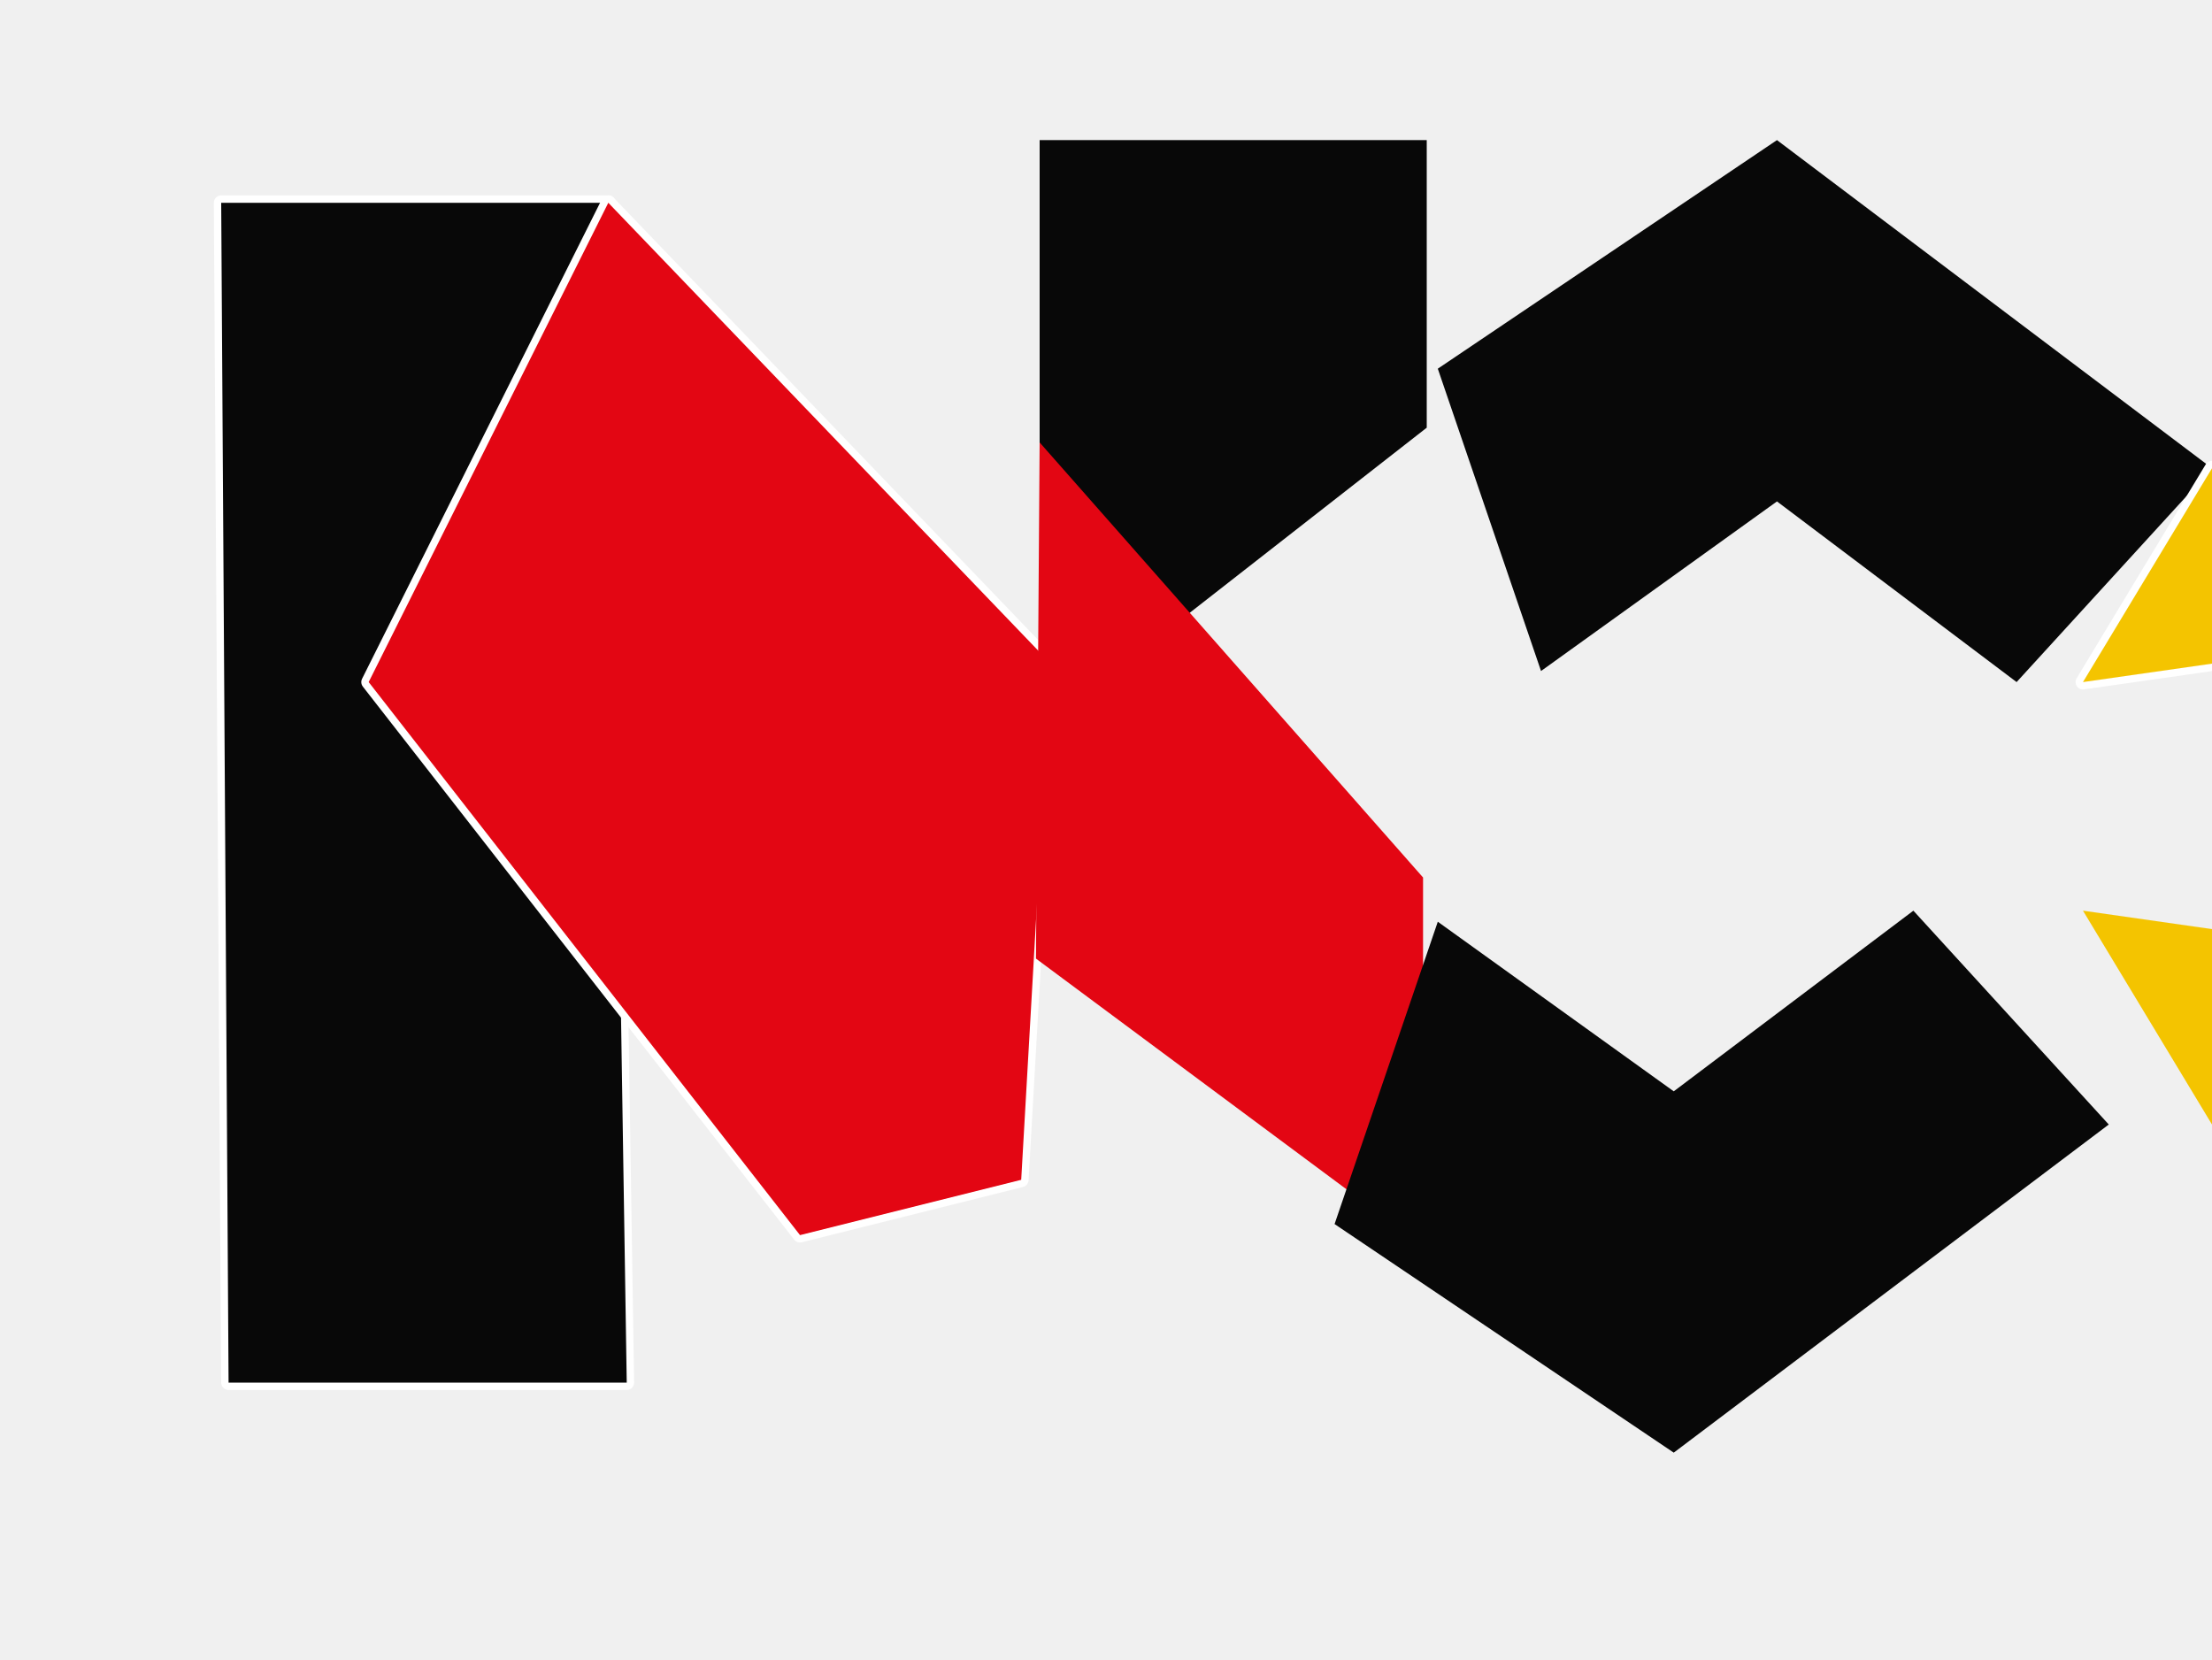
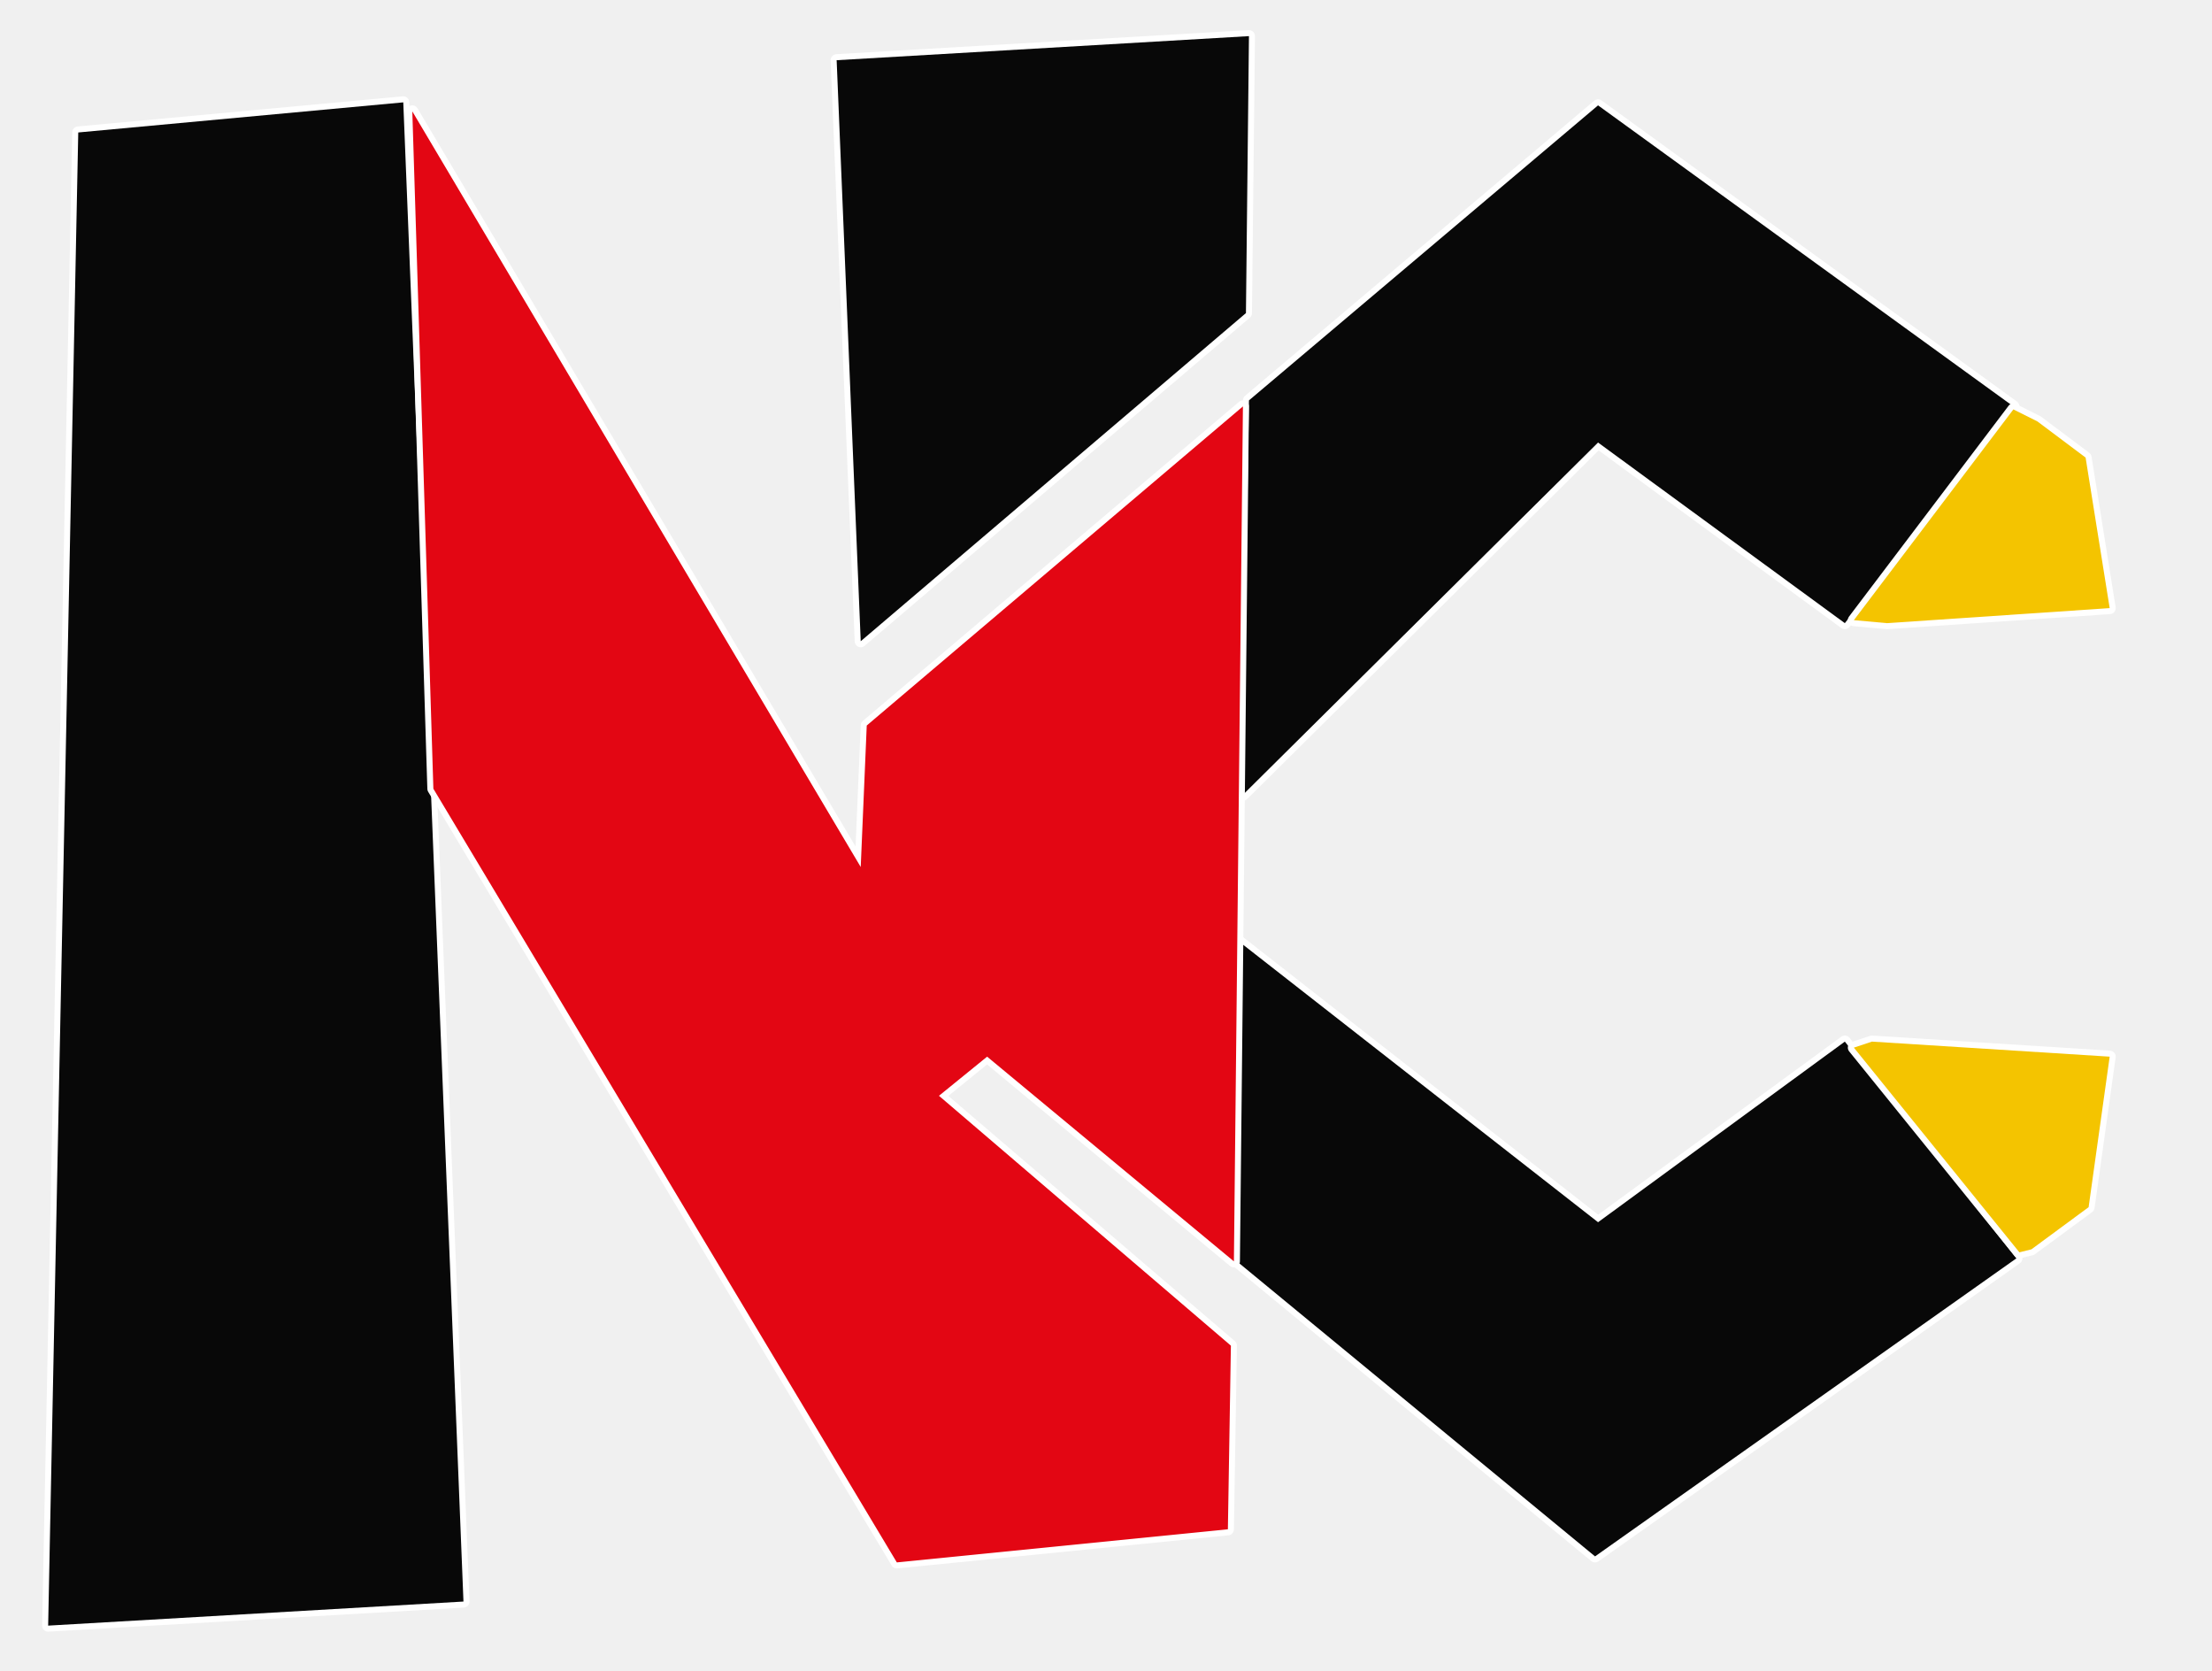
- <svg xmlns="http://www.w3.org/2000/svg" viewBox="0 0 600 450">
-   <rect width="600" height="450" fill="none" />
-   <path fill="#080808" stroke="#fff" stroke-width="4" stroke-linejoin="round" paint-order="stroke" d="M60 55h105l5 320H62z" />
-   <path fill="#e30613" stroke="#fff" stroke-width="4" stroke-linejoin="round" paint-order="stroke" d="M165 55l120 125-8 140-60 15-117-150z" />
-   <path fill="#080808" d="M282 38h105v78l-105 82z" />
-   <path fill="#e30613" d="M282 120l-1 140 105 78V238z" />
-   <path fill="#080808" d="M390 100l92-62 118 89-53 58-65-49-64 46z" />
-   <path fill="#080808" d="M390 250l64 46 65-49 53 58-118 89-92-62z" />
-   <path fill="#f4c400" stroke="#fff" stroke-width="4" stroke-linejoin="round" paint-order="stroke" d="M600 127l-35 58 35-5z" />
-   <path fill="#f4c400" d="M600 305l-35-58 35 5z" />
+ <svg xmlns="http://www.w3.org/2000/svg" viewBox="0 0 735 555" role="img" aria-labelledby="title desc">
+   <polygon points="412,313 411,419 530,517 670,418 613,346 531,406" fill="#080808" stroke="#fff" stroke-width="4" stroke-linejoin="round" paint-order="stroke" />
+   <polygon points="669,135 531,35 415,133 413,264 531,147 613,207" fill="#080808" stroke="#fff" stroke-width="4" stroke-linejoin="round" paint-order="stroke" />
+   <polygon points="134,34 26,44 16,540 154,532" fill="#080808" stroke="#fff" stroke-width="4" stroke-linejoin="round" paint-order="stroke" />
+   <polygon points="415,12 278,20 286,213 414,104" fill="#080808" stroke="#fff" stroke-width="4" stroke-linejoin="round" paint-order="stroke" />
+   <polygon points="137,37 144,262 298,519 408,508 409,447 312,364 328,351 410,419 413,135 288,241 286,288" fill="#e30613" stroke="#fff" stroke-width="4" stroke-linejoin="round" paint-order="stroke" />
+   <polygon points="616,348 671,416 675,415 694,401 701,351 622,346" fill="#f4c400" stroke="#fff" stroke-width="4" stroke-linejoin="round" paint-order="stroke" />
+   <polygon points="693,152 677,140 669,136 616,206 627,207 701,202" fill="#f4c400" stroke="#fff" stroke-width="4" stroke-linejoin="round" paint-order="stroke" />
</svg>
